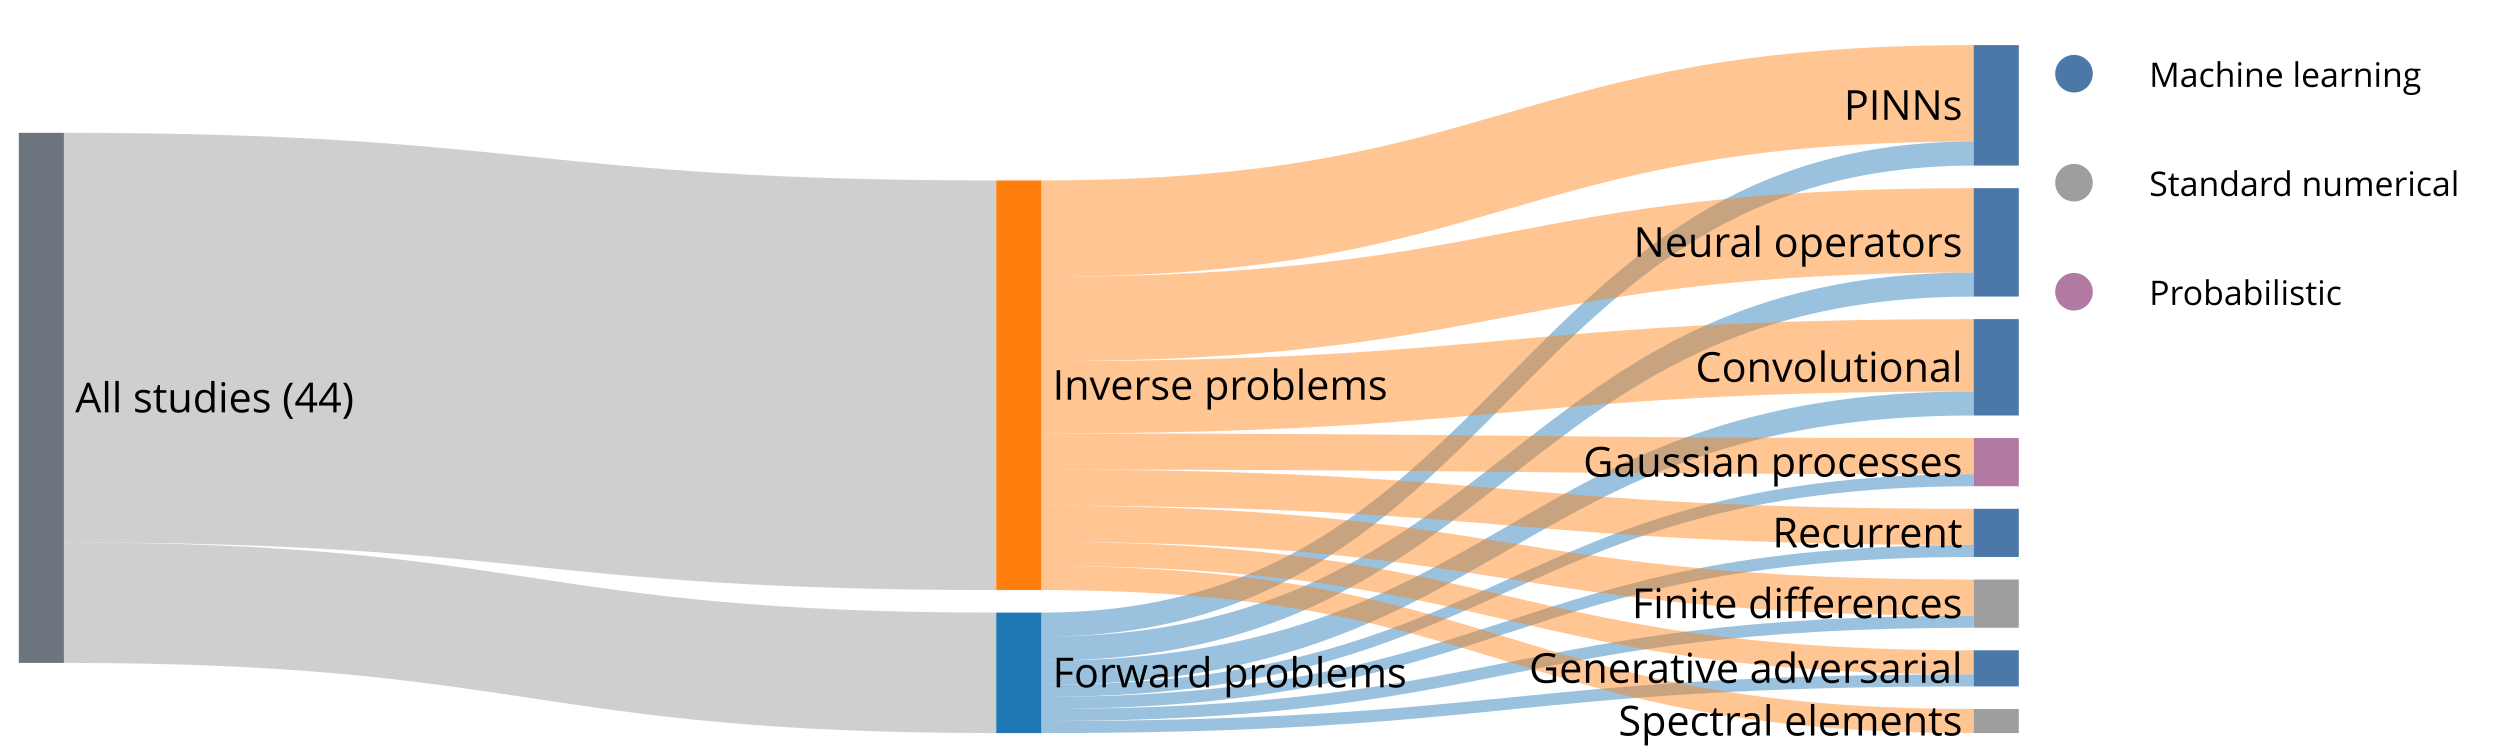
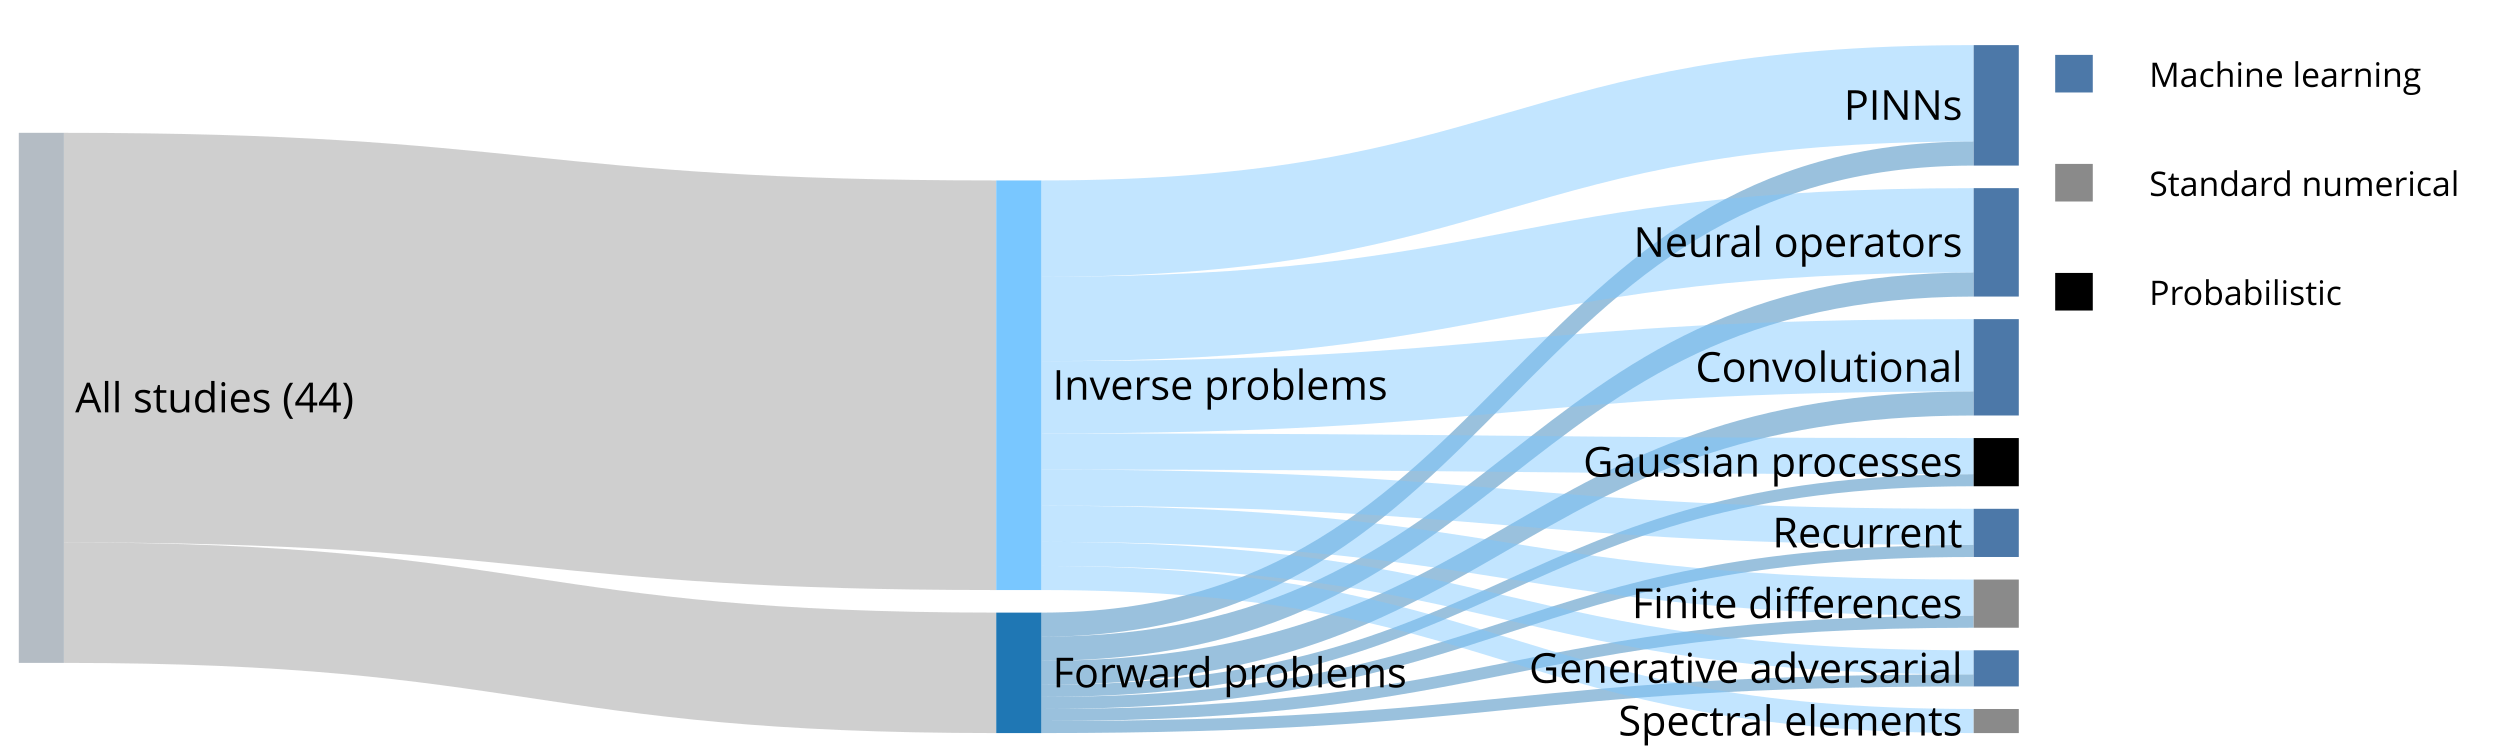
<svg xmlns="http://www.w3.org/2000/svg" class="main-svg" width="665" height="200" viewBox="0 0 665 200" style="">
  <rect x="0" y="0" width="665" height="200" style="fill: rgb(255, 255, 255); fill-opacity: 1;" />
-   <defs id="defs-6ff4cd">
+   <defs id="defs-ba77b4">
    <g class="clips">
-       <clipPath id="clip6ff4cdxyplot" class="plotclip">
+       <clipPath id="clipba77b4xyplot" class="plotclip">
        <rect width="532" height="183" />
      </clipPath>
-       <clipPath class="axesclip" id="clip6ff4cdx">
+       <clipPath class="axesclip" id="clipba77b4x">
        <rect x="5" y="0" width="532" height="200" />
      </clipPath>
-       <clipPath class="axesclip" id="clip6ff4cdy">
+       <clipPath class="axesclip" id="clipba77b4y">
        <rect x="0" y="12" width="665" height="183" />
      </clipPath>
-       <clipPath class="axesclip" id="clip6ff4cdxy">
+       <clipPath class="axesclip" id="clipba77b4xy">
        <rect x="5" y="12" width="532" height="183" />
      </clipPath>
    </g>
    <g class="gradients" />
    <g class="patterns" />
  </defs>
  <g class="bglayer" />
  <g class="layer-below">
    <g class="imagelayer" />
    <g class="shapelayer" />
  </g>
  <g class="cartesianlayer">
    <g class="subplot xy">
      <g class="layer-subplot">
        <g class="shapelayer" />
        <g class="imagelayer" />
      </g>
      <g class="minor-gridlayer">
        <g class="x" />
        <g class="y" />
      </g>
      <g class="gridlayer">
        <g class="x" />
        <g class="y" />
      </g>
      <g class="zerolinelayer" />
      <g class="layer-between">
        <g class="shapelayer" />
        <g class="imagelayer" />
      </g>
      <path class="xlines-below" />
      <path class="ylines-below" />
      <g class="overlines-below" />
      <g class="xaxislayer-below" />
      <g class="yaxislayer-below" />
      <g class="overaxes-below" />
      <g class="overplot">
-         <g class="xy" transform="translate(5,12)" clip-path="url(#clip6ff4cdxyplot)">
+         <g class="xy" transform="translate(5,12)" clip-path="url(#clipba77b4xyplot)">
          <g class="scatterlayer mlayer">
-             <g class="trace scatter trace77d0ab" style="stroke-miterlimit: 2; opacity: 1;">
+             <g class="trace scatter trace19e1a0" style="stroke-miterlimit: 2; opacity: 1;">
              <g class="fills" />
              <g class="errorbars" />
              <g class="lines" />
              <g class="points" />
              <g class="text" />
            </g>
-             <g class="trace scatter trace2f5bc2" style="stroke-miterlimit: 2; opacity: 1;">
+             <g class="trace scatter trace8a46ba" style="stroke-miterlimit: 2; opacity: 1;">
              <g class="fills" />
              <g class="errorbars" />
              <g class="lines" />
              <g class="points" />
              <g class="text" />
            </g>
-             <g class="trace scatter tracebe36bd" style="stroke-miterlimit: 2; opacity: 1;">
+             <g class="trace scatter trace749ef2" style="stroke-miterlimit: 2; opacity: 1;">
              <g class="fills" />
              <g class="errorbars" />
              <g class="lines" />
              <g class="points" />
              <g class="text" />
            </g>
          </g>
        </g>
      </g>
      <g class="zerolinelayer-above" />
      <path class="xlines-above crisp" d="M0,0" style="fill: none;" />
      <path class="ylines-above crisp" d="M0,0" style="fill: none;" />
      <g class="overlines-above" />
      <g class="xaxislayer-above" />
      <g class="yaxislayer-above" />
      <g class="overaxes-above" />
    </g>
  </g>
  <g class="polarlayer" />
  <g class="smithlayer" />
  <g class="ternarylayer" />
  <g class="geolayer" />
  <g class="funnelarealayer" />
  <g class="pielayer" />
  <g class="iciclelayer" />
  <g class="treemaplayer" />
  <g class="sunburstlayer" />
  <g class="glimages" />
  <g class="sankey" transform="translate(5,12)matrix(1 0 0 1 0 0)" style="box-sizing: content-box; position: absolute; left: 0px; shape-rendering: geometricprecision; pointer-events: none;">
    <g class="sankey-links" style="fill: none;">
      <path class="sankey-link" d="M12,132.284C136,132.284 136,150.955 260,150.955L260,183C136,183 136,164.33 12,164.33Z" style="stroke: rgb(68, 68, 68); stroke-opacity: 1; fill: rgb(150, 150, 150); fill-opacity: 0.45; stroke-width: 0; opacity: 1;" />
      <path class="sankey-link" d="M12,23.33C136,23.33 136,36 260,36L260,144.955C136,144.955 136,132.284 12,132.284Z" style="stroke: rgb(68, 68, 68); stroke-opacity: 1; fill: rgb(150, 150, 150); fill-opacity: 0.45; stroke-width: 0; opacity: 1;" />
      <path class="sankey-link" d="M272,157.364C396,157.364 396,60.477 520,60.477L520,66.886C396,66.886 396,163.773 272,163.773Z" style="stroke: rgb(68, 68, 68); stroke-opacity: 1; fill: rgb(31, 119, 180); fill-opacity: 0.45; stroke-width: 0; opacity: 1;" />
      <path class="sankey-link" d="M272,163.773C396,163.773 396,92.114 520,92.114L520,98.523C396,98.523 396,170.182 272,170.182Z" style="stroke: rgb(68, 68, 68); stroke-opacity: 1; fill: rgb(31, 119, 180); fill-opacity: 0.45; stroke-width: 0; opacity: 1;" />
      <path class="sankey-link" d="M272,150.955C396,150.955 396,25.636 520,25.636L520,32.045C396,32.045 396,157.364 272,157.364Z" style="stroke: rgb(68, 68, 68); stroke-opacity: 1; fill: rgb(31, 119, 180); fill-opacity: 0.45; stroke-width: 0; opacity: 1;" />
      <path class="sankey-link" d="M272,170.182C396,170.182 396,114.136 520,114.136L520,117.341C396,117.341 396,173.386 272,173.386Z" style="stroke: rgb(68, 68, 68); stroke-opacity: 1; fill: rgb(31, 119, 180); fill-opacity: 0.45; stroke-width: 0; opacity: 1;" />
      <path class="sankey-link" d="M272,173.386C396,173.386 396,132.955 520,132.955L520,136.159C396,136.159 396,176.591 272,176.591Z" style="stroke: rgb(68, 68, 68); stroke-opacity: 1; fill: rgb(31, 119, 180); fill-opacity: 0.45; stroke-width: 0; opacity: 1;" />
      <path class="sankey-link" d="M272,179.795C396,179.795 396,167.386 520,167.386L520,170.591C396,170.591 396,183 272,183Z" style="stroke: rgb(68, 68, 68); stroke-opacity: 1; fill: rgb(31, 119, 180); fill-opacity: 0.45; stroke-width: 0; opacity: 1;" />
      <path class="sankey-link" d="M272,176.591C396,176.591 396,151.773 520,151.773L520,154.977C396,154.977 396,179.795 272,179.795Z" style="stroke: rgb(68, 68, 68); stroke-opacity: 1; fill: rgb(31, 119, 180); fill-opacity: 0.45; stroke-width: 0; opacity: 1;" />
-       <path class="sankey-link" d="M272,61.636C396,61.636 396,38.045 520,38.045L520,60.477C396,60.477 396,84.068 272,84.068Z" style="stroke: rgb(68, 68, 68); stroke-opacity: 1; fill: rgb(255, 127, 14); fill-opacity: 0.45; stroke-width: 0; opacity: 1;" />
-       <path class="sankey-link" d="M272,84.068C396,84.068 396,72.886 520,72.886L520,92.114C396,92.114 396,103.295 272,103.295Z" style="stroke: rgb(68, 68, 68); stroke-opacity: 1; fill: rgb(255, 127, 14); fill-opacity: 0.45; stroke-width: 0; opacity: 1;" />
-       <path class="sankey-link" d="M272,36C396,36 396,1.2789769243681803e-13 520,1.2789769243681803e-13L520,25.636C396,25.636 396,61.636 272,61.636Z" style="stroke: rgb(68, 68, 68); stroke-opacity: 1; fill: rgb(255, 127, 14); fill-opacity: 0.45; stroke-width: 0; opacity: 1;" />
-       <path class="sankey-link" d="M272,103.295C396,103.295 396,104.523 520,104.523L520,114.136C396,114.136 396,112.909 272,112.909Z" style="stroke: rgb(68, 68, 68); stroke-opacity: 1; fill: rgb(255, 127, 14); fill-opacity: 0.45; stroke-width: 0; opacity: 1;" />
-       <path class="sankey-link" d="M272,112.909C396,112.909 396,123.341 520,123.341L520,132.955C396,132.955 396,122.523 272,122.523Z" style="stroke: rgb(68, 68, 68); stroke-opacity: 1; fill: rgb(255, 127, 14); fill-opacity: 0.45; stroke-width: 0; opacity: 1;" />
-       <path class="sankey-link" d="M272,132.136C396,132.136 396,160.977 520,160.977L520,167.386C396,167.386 396,138.545 272,138.545Z" style="stroke: rgb(68, 68, 68); stroke-opacity: 1; fill: rgb(255, 127, 14); fill-opacity: 0.45; stroke-width: 0; opacity: 1;" />
-       <path class="sankey-link" d="M272,122.523C396,122.523 396,142.159 520,142.159L520,151.773C396,151.773 396,132.136 272,132.136Z" style="stroke: rgb(68, 68, 68); stroke-opacity: 1; fill: rgb(255, 127, 14); fill-opacity: 0.45; stroke-width: 0; opacity: 1;" />
-       <path class="sankey-link" d="M272,138.545C396,138.545 396,176.591 520,176.591L520,183C396,183 396,144.955 272,144.955Z" style="stroke: rgb(68, 68, 68); stroke-opacity: 1; fill: rgb(255, 127, 14); fill-opacity: 0.45; stroke-width: 0; opacity: 1;" />
+       <path class="sankey-link" d="M272,61.636C396,61.636 396,38.045 520,38.045L520,60.477C396,60.477 396,84.068 272,84.068Z" style="stroke: rgb(68, 68, 68); stroke-opacity: 1; fill: rgb(121, 199, 255); fill-opacity: 0.45; stroke-width: 0; opacity: 1;" />
+       <path class="sankey-link" d="M272,84.068C396,84.068 396,72.886 520,72.886L520,92.114C396,92.114 396,103.295 272,103.295Z" style="stroke: rgb(68, 68, 68); stroke-opacity: 1; fill: rgb(121, 199, 255); fill-opacity: 0.45; stroke-width: 0; opacity: 1;" />
+       <path class="sankey-link" d="M272,36C396,36 396,1.2789769243681803e-13 520,1.2789769243681803e-13L520,25.636C396,25.636 396,61.636 272,61.636Z" style="stroke: rgb(68, 68, 68); stroke-opacity: 1; fill: rgb(121, 199, 255); fill-opacity: 0.45; stroke-width: 0; opacity: 1;" />
+       <path class="sankey-link" d="M272,103.295C396,103.295 396,104.523 520,104.523L520,114.136C396,114.136 396,112.909 272,112.909Z" style="stroke: rgb(68, 68, 68); stroke-opacity: 1; fill: rgb(121, 199, 255); fill-opacity: 0.45; stroke-width: 0; opacity: 1;" />
+       <path class="sankey-link" d="M272,112.909C396,112.909 396,123.341 520,123.341L520,132.955C396,132.955 396,122.523 272,122.523Z" style="stroke: rgb(68, 68, 68); stroke-opacity: 1; fill: rgb(121, 199, 255); fill-opacity: 0.45; stroke-width: 0; opacity: 1;" />
+       <path class="sankey-link" d="M272,132.136C396,132.136 396,160.977 520,160.977L520,167.386C396,167.386 396,138.545 272,138.545Z" style="stroke: rgb(68, 68, 68); stroke-opacity: 1; fill: rgb(121, 199, 255); fill-opacity: 0.45; stroke-width: 0; opacity: 1;" />
+       <path class="sankey-link" d="M272,122.523C396,122.523 396,142.159 520,142.159L520,151.773C396,151.773 396,132.136 272,132.136Z" style="stroke: rgb(68, 68, 68); stroke-opacity: 1; fill: rgb(121, 199, 255); fill-opacity: 0.45; stroke-width: 0; opacity: 1;" />
+       <path class="sankey-link" d="M272,138.545C396,138.545 396,176.591 520,176.591L520,183C396,183 396,144.955 272,144.955Z" style="stroke: rgb(68, 68, 68); stroke-opacity: 1; fill: rgb(121, 199, 255); fill-opacity: 0.45; stroke-width: 0; opacity: 1;" />
    </g>
    <g class="sankey-node-set" style="cursor: move;">
      <g class="sankey-node" transform="translate(0.000,23.330)" style="opacity: 1;">
-         <rect class="node-rect" width="12" height="141" style="stroke-width: 0; stroke: rgb(68, 68, 68); stroke-opacity: 1; fill: rgb(108, 117, 125); fill-opacity: 1;" />
+         <rect class="node-rect" width="12" height="141" style="stroke-width: 0; stroke: rgb(68, 68, 68); stroke-opacity: 1; fill: rgb(180, 188, 196); fill-opacity: 1;" />
        <text class="node-label" data-notex="1" x="0" y="0" text-anchor="start" transform="translate(15,74.35)" style="cursor: default; font-family: 'Open Sans', verdana, arial, sans-serif; font-size: 11px; fill: rgb(0, 0, 0); fill-opacity: 1; text-shadow: rgb(255, 255, 255) 1px 1px 1px, rgb(255, 255, 255) -1px -1px 1px, rgb(255, 255, 255) 1px -1px 1px, rgb(255, 255, 255) -1px 1px 1px; white-space: pre;">All studies (44)</text>
      </g>
      <g class="sankey-node" transform="translate(260.000,150.955)" style="opacity: 1;">
        <rect class="node-rect" width="12" height="32.045" style="stroke-width: 0; stroke: rgb(68, 68, 68); stroke-opacity: 1; fill: rgb(31, 119, 180); fill-opacity: 1;" />
        <text class="node-label" data-notex="1" x="0" y="0" text-anchor="start" transform="translate(15,19.87273)" style="cursor: default; font-family: 'Open Sans', verdana, arial, sans-serif; font-size: 11px; fill: rgb(0, 0, 0); fill-opacity: 1; text-shadow: rgb(255, 255, 255) 1px 1px 1px, rgb(255, 255, 255) -1px -1px 1px, rgb(255, 255, 255) 1px -1px 1px, rgb(255, 255, 255) -1px 1px 1px; white-space: pre;">Forward problems</text>
      </g>
      <g class="sankey-node" transform="translate(260.000,36.000)" style="opacity: 1;">
-         <rect class="node-rect" width="12" height="108.955" style="stroke-width: 0; stroke: rgb(68, 68, 68); stroke-opacity: 1; fill: rgb(255, 127, 14); fill-opacity: 1;" />
+         <rect class="node-rect" width="12" height="108.955" style="stroke-width: 0; stroke: rgb(68, 68, 68); stroke-opacity: 1; fill: rgb(121, 199, 255); fill-opacity: 1;" />
        <text class="node-label" data-notex="1" x="0" y="0" text-anchor="start" transform="translate(15,58.32727)" style="cursor: default; font-family: 'Open Sans', verdana, arial, sans-serif; font-size: 11px; fill: rgb(0, 0, 0); fill-opacity: 1; text-shadow: rgb(255, 255, 255) 1px 1px 1px, rgb(255, 255, 255) -1px -1px 1px, rgb(255, 255, 255) 1px -1px 1px, rgb(255, 255, 255) -1px 1px 1px; white-space: pre;">Inverse problems</text>
      </g>
      <g class="sankey-node" transform="translate(520.000,38.045)" style="opacity: 1;">
        <rect class="node-rect" width="12" height="28.841" style="stroke-width: 0; stroke: rgb(68, 68, 68); stroke-opacity: 1; fill: rgb(76, 120, 168); fill-opacity: 1;" />
        <text class="node-label" data-notex="1" x="0" y="0" text-anchor="end" transform="translate(-3,18.27045)" style="cursor: default; font-family: 'Open Sans', verdana, arial, sans-serif; font-size: 11px; fill: rgb(0, 0, 0); fill-opacity: 1; text-shadow: rgb(255, 255, 255) 1px 1px 1px, rgb(255, 255, 255) -1px -1px 1px, rgb(255, 255, 255) 1px -1px 1px, rgb(255, 255, 255) -1px 1px 1px; white-space: pre;">Neural operators</text>
      </g>
      <g class="sankey-node" transform="translate(520.000,72.886)" style="opacity: 1;">
        <rect class="node-rect" width="12" height="25.636" style="stroke-width: 0; stroke: rgb(68, 68, 68); stroke-opacity: 1; fill: rgb(76, 120, 168); fill-opacity: 1;" />
        <text class="node-label" data-notex="1" x="0" y="0" text-anchor="end" transform="translate(-3,16.66818)" style="cursor: default; font-family: 'Open Sans', verdana, arial, sans-serif; font-size: 11px; fill: rgb(0, 0, 0); fill-opacity: 1; text-shadow: rgb(255, 255, 255) 1px 1px 1px, rgb(255, 255, 255) -1px -1px 1px, rgb(255, 255, 255) 1px -1px 1px, rgb(255, 255, 255) -1px 1px 1px; white-space: pre;">Convolutional</text>
      </g>
      <g class="sankey-node" transform="translate(520.000,0.000)" style="opacity: 1;">
        <rect class="node-rect" width="12" height="32.045" style="stroke-width: 0; stroke: rgb(68, 68, 68); stroke-opacity: 1; fill: rgb(76, 120, 168); fill-opacity: 1;" />
        <text class="node-label" data-notex="1" x="0" y="0" text-anchor="end" transform="translate(-3,19.87273)" style="cursor: default; font-family: 'Open Sans', verdana, arial, sans-serif; font-size: 11px; fill: rgb(0, 0, 0); fill-opacity: 1; text-shadow: rgb(255, 255, 255) 1px 1px 1px, rgb(255, 255, 255) -1px -1px 1px, rgb(255, 255, 255) 1px -1px 1px, rgb(255, 255, 255) -1px 1px 1px; white-space: pre;">PINNs</text>
      </g>
      <g class="sankey-node" transform="translate(520.000,104.523)" style="opacity: 1;">
-         <rect class="node-rect" width="12" height="12.818" style="stroke-width: 0; stroke: rgb(68, 68, 68); stroke-opacity: 1; fill: rgb(178, 121, 162); fill-opacity: 1;" />
+         <rect class="node-rect" width="12" height="12.818" style="stroke-width: 0; stroke: rgb(68, 68, 68); stroke-opacity: 1; fill: rgb(0, 0, 0); fill-opacity: 1;" />
        <text class="node-label" data-notex="1" x="0" y="0" text-anchor="end" transform="translate(-3,10.25909)" style="cursor: default; font-family: 'Open Sans', verdana, arial, sans-serif; font-size: 11px; fill: rgb(0, 0, 0); fill-opacity: 1; text-shadow: rgb(255, 255, 255) 1px 1px 1px, rgb(255, 255, 255) -1px -1px 1px, rgb(255, 255, 255) 1px -1px 1px, rgb(255, 255, 255) -1px 1px 1px; white-space: pre;">Gaussian processes</text>
      </g>
      <g class="sankey-node" transform="translate(520.000,123.341)" style="opacity: 1;">
        <rect class="node-rect" width="12" height="12.818" style="stroke-width: 0; stroke: rgb(68, 68, 68); stroke-opacity: 1; fill: rgb(76, 120, 168); fill-opacity: 1;" />
        <text class="node-label" data-notex="1" x="0" y="0" text-anchor="end" transform="translate(-3,10.25909)" style="cursor: default; font-family: 'Open Sans', verdana, arial, sans-serif; font-size: 11px; fill: rgb(0, 0, 0); fill-opacity: 1; text-shadow: rgb(255, 255, 255) 1px 1px 1px, rgb(255, 255, 255) -1px -1px 1px, rgb(255, 255, 255) 1px -1px 1px, rgb(255, 255, 255) -1px 1px 1px; white-space: pre;">Recurrent</text>
      </g>
      <g class="sankey-node" transform="translate(520.000,160.977)" style="opacity: 1;">
        <rect class="node-rect" width="12" height="9.614" style="stroke-width: 0; stroke: rgb(68, 68, 68); stroke-opacity: 1; fill: rgb(76, 120, 168); fill-opacity: 1;" />
        <text class="node-label" data-notex="1" x="0" y="0" text-anchor="end" transform="translate(-3,8.656818)" style="cursor: default; font-family: 'Open Sans', verdana, arial, sans-serif; font-size: 11px; fill: rgb(0, 0, 0); fill-opacity: 1; text-shadow: rgb(255, 255, 255) 1px 1px 1px, rgb(255, 255, 255) -1px -1px 1px, rgb(255, 255, 255) 1px -1px 1px, rgb(255, 255, 255) -1px 1px 1px; white-space: pre;">Generative adversarial</text>
      </g>
      <g class="sankey-node" transform="translate(520.000,142.159)" style="opacity: 1;">
-         <rect class="node-rect" width="12" height="12.818" style="stroke-width: 0; stroke: rgb(68, 68, 68); stroke-opacity: 1; fill: rgb(158, 158, 158); fill-opacity: 1;" />
+         <rect class="node-rect" width="12" height="12.818" style="stroke-width: 0; stroke: rgb(68, 68, 68); stroke-opacity: 1; fill: rgb(138, 138, 138); fill-opacity: 1;" />
        <text class="node-label" data-notex="1" x="0" y="0" text-anchor="end" transform="translate(-3,10.25909)" style="cursor: default; font-family: 'Open Sans', verdana, arial, sans-serif; font-size: 11px; fill: rgb(0, 0, 0); fill-opacity: 1; text-shadow: rgb(255, 255, 255) 1px 1px 1px, rgb(255, 255, 255) -1px -1px 1px, rgb(255, 255, 255) 1px -1px 1px, rgb(255, 255, 255) -1px 1px 1px; white-space: pre;">Finite differences</text>
      </g>
      <g class="sankey-node" transform="translate(520.000,176.591)" style="opacity: 1;">
-         <rect class="node-rect" width="12" height="6.409" style="stroke-width: 0; stroke: rgb(68, 68, 68); stroke-opacity: 1; fill: rgb(158, 158, 158); fill-opacity: 1;" />
+         <rect class="node-rect" width="12" height="6.409" style="stroke-width: 0; stroke: rgb(68, 68, 68); stroke-opacity: 1; fill: rgb(138, 138, 138); fill-opacity: 1;" />
        <text class="node-label" data-notex="1" x="0" y="0" text-anchor="end" transform="translate(-3,7.054545)" style="cursor: default; font-family: 'Open Sans', verdana, arial, sans-serif; font-size: 11px; fill: rgb(0, 0, 0); fill-opacity: 1; text-shadow: rgb(255, 255, 255) 1px 1px 1px, rgb(255, 255, 255) -1px -1px 1px, rgb(255, 255, 255) 1px -1px 1px, rgb(255, 255, 255) -1px 1px 1px; white-space: pre;">Spectral elements</text>
      </g>
    </g>
  </g>
-   <defs id="topdefs-6ff4cd">
+   <defs id="topdefs-ba77b4">
    <g class="clips" />
-     <clipPath id="legend6ff4cd">
+     <clipPath id="legendba77b4">
      <rect width="128" height="87" x="0" y="0" />
    </clipPath>
  </defs>
  <g class="layer-above">
    <g class="imagelayer" />
    <g class="shapelayer" />
  </g>
  <g class="infolayer">
    <g class="legend" pointer-events="all" transform="translate(531.68,5.1)">
      <rect class="bg" shape-rendering="crispEdges" style="stroke: rgb(68, 68, 68); stroke-opacity: 1; fill: rgb(0, 0, 0); fill-opacity: 0; stroke-width: 0px;" width="128" height="87" x="0" y="0" />
-       <g class="scrollbox" transform="" clip-path="url(#legend6ff4cd)">
+       <g class="scrollbox" transform="" clip-path="url(#legendba77b4)">
        <g class="groups" transform="">
          <g class="traces" transform="translate(0,14.5)" style="opacity: 1;">
            <text class="legendtext" text-anchor="start" x="40" y="3.51" style="font-family: 'Open Sans', verdana, arial, sans-serif; font-size: 9px; fill: rgb(0, 0, 0); fill-opacity: 1; white-space: pre;">Machine learning</text>
            <g class="layers" style="opacity: 1;">
              <g class="legendfill" />
              <g class="legendlines" />
              <g class="legendsymbols">
                <g class="legendpoints">
-                   <path class="scatterpts" transform="translate(20,0)" d="M5,0A5,5 0 1,1 0,-5A5,5 0 0,1 5,0Z" style="opacity: 1; stroke-width: 0px; fill: rgb(76, 120, 168); fill-opacity: 1;" />
+                   <path class="scatterpts" transform="translate(20,0)" d="M5,5H-5V-5H5Z" style="opacity: 1; stroke-width: 0px; fill: rgb(76, 120, 168); fill-opacity: 1;" />
                </g>
              </g>
            </g>
            <rect class="legendtoggle" x="0" y="-9.5" width="122.5" height="19" style="fill: rgb(0, 0, 0); fill-opacity: 0;" />
          </g>
        </g>
        <g class="groups" transform="translate(0,10)">
          <g class="traces" transform="translate(0,33.5)" style="opacity: 1;">
            <text class="legendtext" text-anchor="start" x="40" y="3.51" style="font-family: 'Open Sans', verdana, arial, sans-serif; font-size: 9px; fill: rgb(0, 0, 0); fill-opacity: 1; white-space: pre;">Standard numerical</text>
            <g class="layers" style="opacity: 1;">
              <g class="legendfill" />
              <g class="legendlines" />
              <g class="legendsymbols">
                <g class="legendpoints">
-                   <path class="scatterpts" transform="translate(20,0)" d="M5,0A5,5 0 1,1 0,-5A5,5 0 0,1 5,0Z" style="opacity: 1; stroke-width: 0px; fill: rgb(158, 158, 158); fill-opacity: 1;" />
+                   <path class="scatterpts" transform="translate(20,0)" d="M5,5H-5V-5H5Z" style="opacity: 1; stroke-width: 0px; fill: rgb(138, 138, 138); fill-opacity: 1;" />
                </g>
              </g>
            </g>
            <rect class="legendtoggle" x="0" y="-9.5" width="122.5" height="19" style="fill: rgb(0, 0, 0); fill-opacity: 0;" />
          </g>
        </g>
        <g class="groups" transform="translate(0,20)">
          <g class="traces" transform="translate(0,52.5)" style="opacity: 1;">
            <text class="legendtext" text-anchor="start" x="40" y="3.51" style="font-family: 'Open Sans', verdana, arial, sans-serif; font-size: 9px; fill: rgb(0, 0, 0); fill-opacity: 1; white-space: pre;">Probabilistic</text>
            <g class="layers" style="opacity: 1;">
              <g class="legendfill" />
              <g class="legendlines" />
              <g class="legendsymbols">
                <g class="legendpoints">
-                   <path class="scatterpts" transform="translate(20,0)" d="M5,0A5,5 0 1,1 0,-5A5,5 0 0,1 5,0Z" style="opacity: 1; stroke-width: 0px; fill: rgb(178, 121, 162); fill-opacity: 1;" />
+                   <path class="scatterpts" transform="translate(20,0)" d="M5,5H-5V-5H5Z" style="opacity: 1; stroke-width: 0px; fill: rgb(0, 0, 0); fill-opacity: 1;" />
                </g>
              </g>
            </g>
            <rect class="legendtoggle" x="0" y="-9.5" width="122.5" height="19" style="fill: rgb(0, 0, 0); fill-opacity: 0;" />
          </g>
        </g>
      </g>
      <rect class="scrollbar" rx="20" ry="3" width="0" height="0" style="fill: rgb(128, 139, 164); fill-opacity: 1;" x="0" y="0" />
    </g>
    <g class="g-gtitle" />
    <g class="first-render" />
  </g>
</svg>
